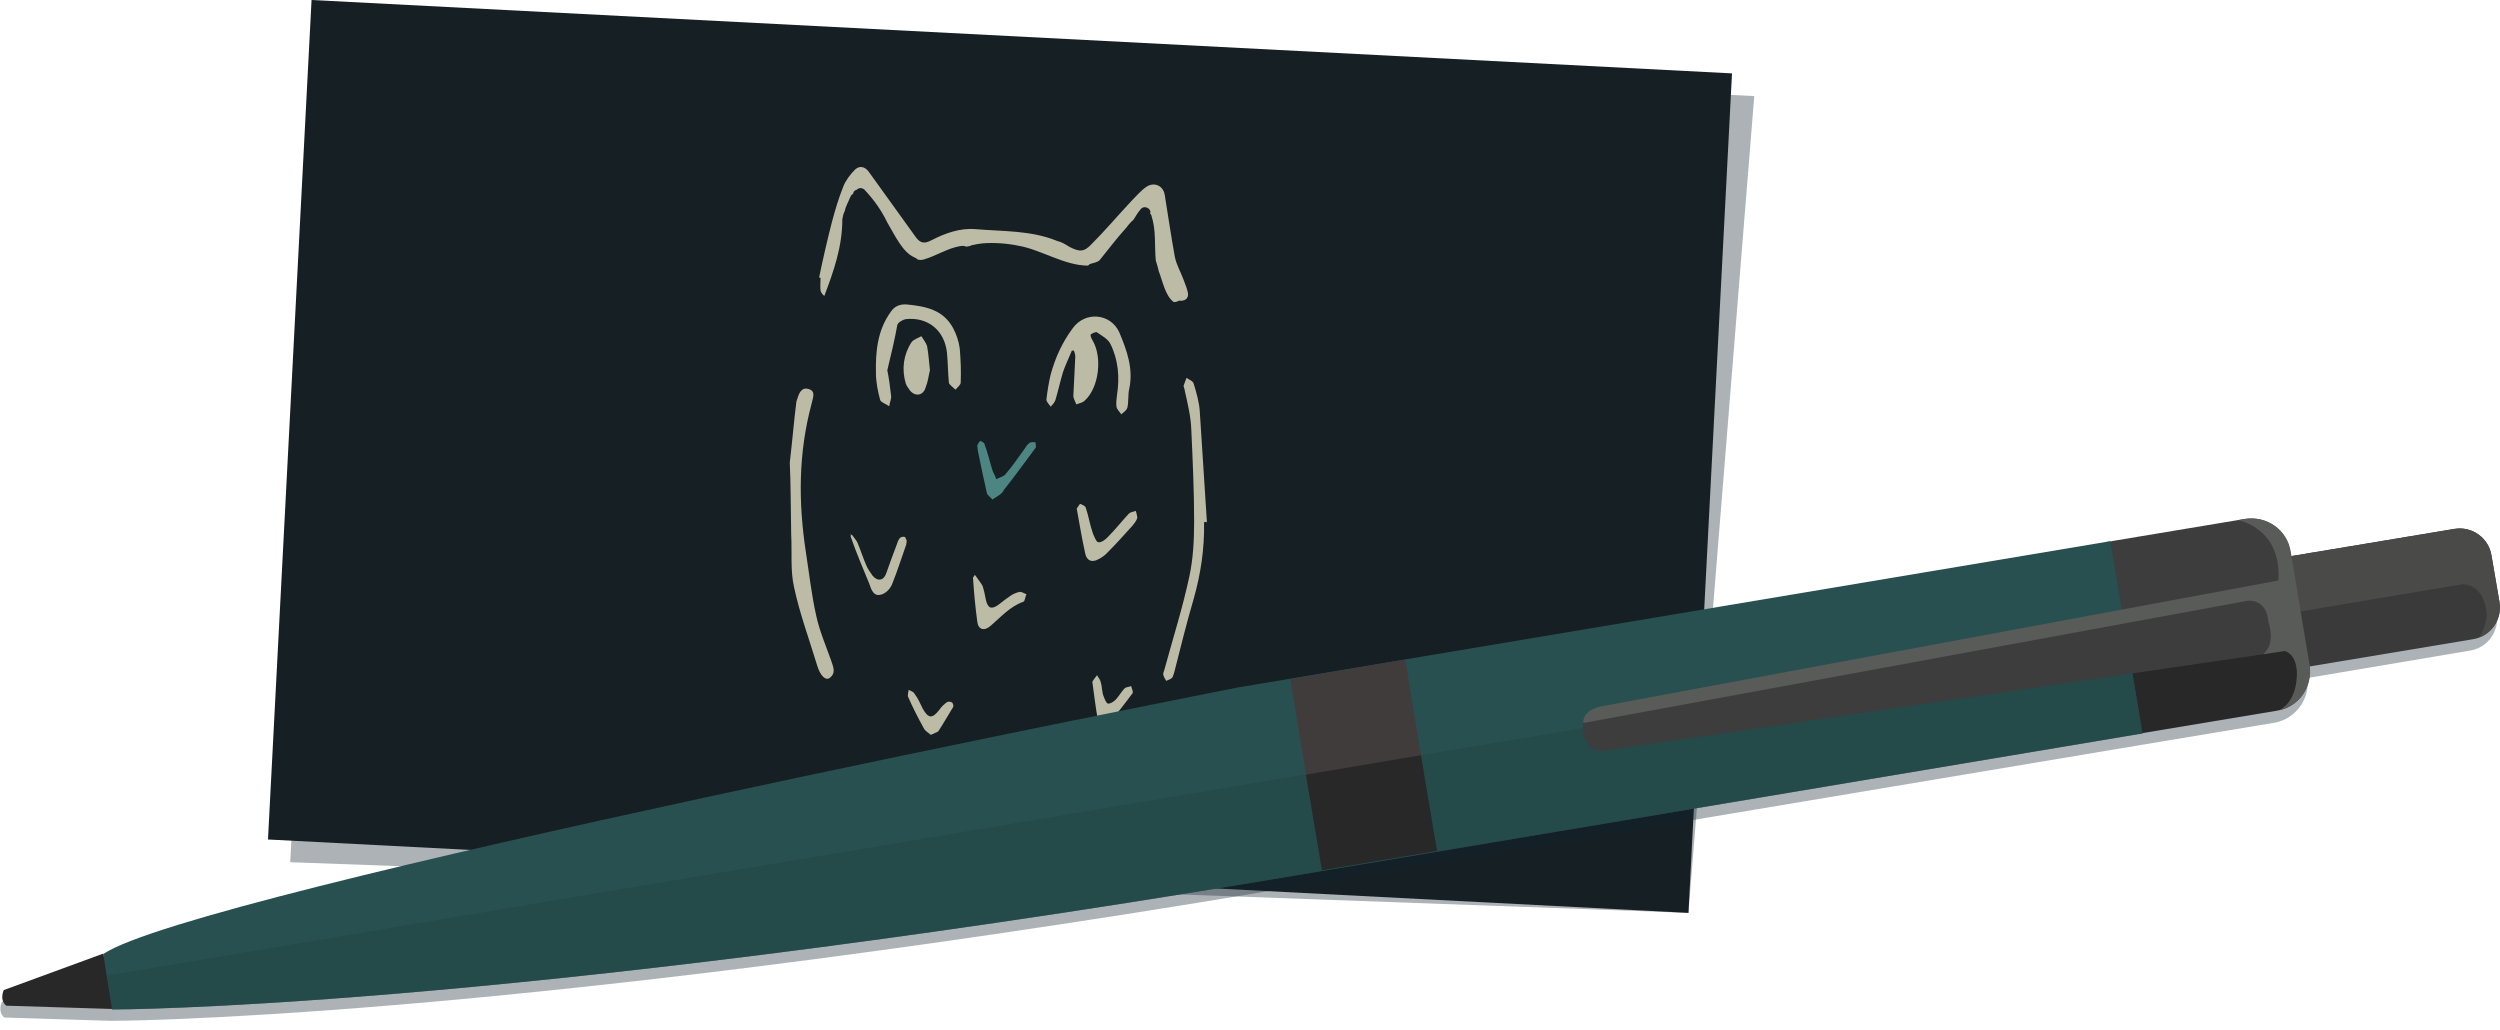
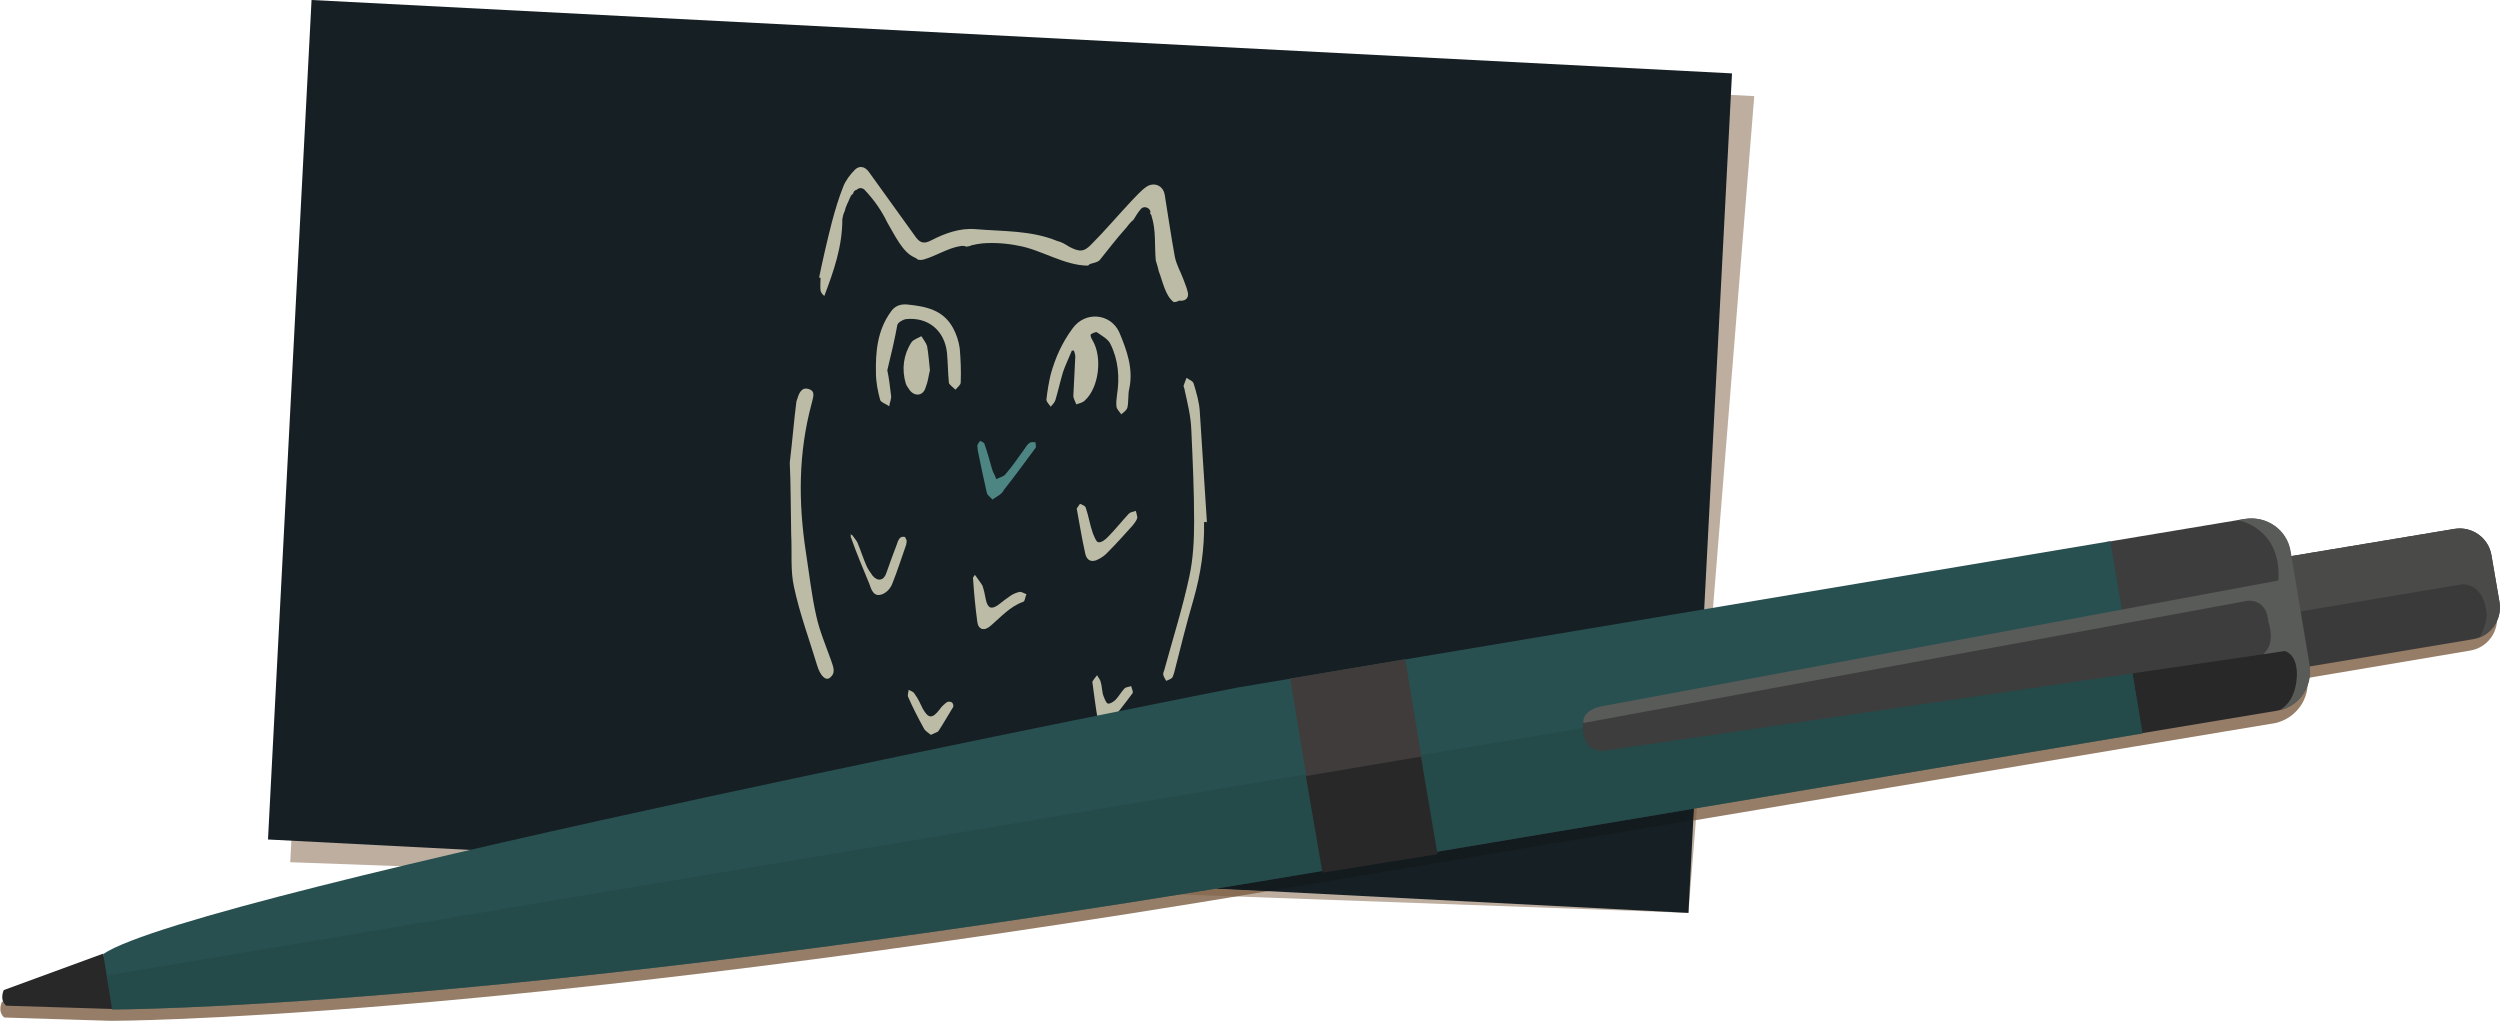
<svg xmlns="http://www.w3.org/2000/svg" xmlns:xlink="http://www.w3.org/1999/xlink" version="1.1" id="Layer_1" x="0px" y="0px" viewBox="0 0 528 217.5" style="enable-background:new 0 0 528 217.5;" xml:space="preserve">
  <style type="text/css">
- 	.st0{opacity:0.35;fill:#10232D;enable-background:new    ;}
+ 	.st0{opacity:0.5;fill:#7B5D41;enable-background:new    ;}
	.st1{fill:#161F23;}
	.st2{opacity:0.76;}
	.st3{fill:#EFECD0;}
	.st4{fill:#5EA5A2;}
- 	.st5{fill:#3A3A3A;}
- 	.st6{clip-path:url(#SVGID_2_);fill:#4A4A48;}
- 	.st7{fill:#282828;}
- 	.st8{fill:#3D3D3D;}
- 	.st9{fill:#285051;}
- 	.st10{opacity:0.5;}
- 	.st11{clip-path:url(#SVGID_4_);fill:#224444;}
- 	.st12{fill:#403C3B;}
- 	.st13{clip-path:url(#SVGID_6_);fill:#3D3D3D;}
- 	.st14{clip-path:url(#SVGID_8_);fill:#595B58;}
+ 	.st5{opacity:0.8;fill:#7B5D41;enable-background:new    ;}
+ 	.st6{fill:#131B1E;}
+ 	.st7{fill:#3A3A3A;}
+ 	.st8{clip-path:url(#SVGID_2_);fill:#4A4A48;}
+ 	.st9{fill:#282828;}
+ 	.st10{fill:#3D3D3D;}
+ 	.st11{fill:#285051;}
+ 	.st12{opacity:0.5;}
+ 	.st13{clip-path:url(#SVGID_4_);fill:#224444;}
+ 	.st14{fill:#403C3B;}
+ 	.st15{clip-path:url(#SVGID_6_);fill:#3D3D3D;}
+ 	.st16{clip-path:url(#SVGID_8_);fill:#595B58;}
</style>
  <g id="bc">
    <path class="st0" d="M70.5,4.8l300,15.5l-13.9,172.5L61.3,182.1L70.5,4.8z" />
    <path class="st1" d="M65.8,0l300,15.5l-9.2,177.3l-300-15.5L65.8,0z" />
    <g id="owl_1_" class="st2">
      <path class="st3" d="M250.8,61.5c-0.2-0.9-0.6-1.7-0.9-2.6c-0.6-1.6-1.5-3.1-1.8-4.8c-0.8-4.4-1.4-8.6-2.1-12.9    c-0.3-2-2.2-2.8-3.8-1.8c-1.2,0.8-2.2,2-3.2,3c-2.9,3.1-5.6,6.3-8.5,9.2c-1.6,1.7-2.6,1.6-4.7,0.5c-0.8-0.5-1.6-1-2.5-1.2    c-5.6-2.3-11.5-2-17.2-2.5c-3.4-0.3-6.6,0.9-9.5,2.4c-1.2,0.6-2.1,0.7-3.1-0.6c-3.3-4.6-6.7-9.3-10-13.9c-0.8-1.1-1.9-1.4-2.9-0.5    c-1,1-2,2.3-2.5,3.6c-1,2.5-1.7,4.9-2.4,7.5c-1,3.9-1.9,7.8-2.7,11.7l0.3,0.1c0,0.8-0.1,1.8,0,2.7c0.1,0.4,0.5,0.9,0.8,1.1    c2-5.3,3.8-10.4,3.8-16.2c0.1-0.6,0.2-1.1,0.5-1.7c0.2-1,0.7-1.8,1.1-2.8l0.1-0.2c0.1-0.3,0.3-0.5,0.6-0.7v-0.1    c0.1-0.4,0.3-0.6,0.7-0.7c0.3-0.3,0.8-0.5,1.2-0.3c0.2,0.1,0.4,0.1,0.5,0.3c2,2.1,3.6,4.4,4.8,6.9c1.6,2.7,3.2,6.2,5.6,7.3    c0.3,0.1,0.6,0.3,0.8,0.5c0.2,0.1,0.6,0.1,0.8,0.1c0.1-0.1,0.4,0,0.5-0.1c2.5-0.7,5.1-2.4,7.6-2.8c0.5-0.1,1-0.1,1.4,0.1    c0.4-0.1,0.8-0.1,1.1-0.3c0.8-0.2,1.5-0.3,2.3-0.4c2.5-0.2,5.2,0,7.6,0.5c4.7,0.8,9.7,4.2,14.7,4.2c0.2-0.2,0.4-0.4,0.6-0.4    c0.7-0.2,1.3-0.3,1.8-0.7c1.8-2.2,3.5-4.5,5.4-6.6c0-0.1,0.1-0.1,0.2-0.2c0.5-0.7,1-1.3,1.6-1.8c0.5-0.8,0.9-1.5,1.5-2.2    c0.8-1,2.4-0.1,2,0.9c0.1,0.1,0.3,0.3,0.3,0.5c1,3.1,0.6,6.2,0.9,9.4c0.2,0.8,0.5,1.5,0.6,2.2c0.9,2.3,1.4,5.3,3.2,6.6    c0.4,0,0.8-0.1,1.1-0.3C250.6,63.7,251.2,62.7,250.8,61.5L250.8,61.5z M166.8,97.7c0.6-5.1,0.9-9,1.4-12.9l0.1-0.3    c0.4-1.3,0.9-2.9,2.6-2.3c1.5,0.5,0.7,2,0.5,3.1c-2.8,10.4-2.8,20.8-1.2,31.3c0.7,4.5,1.2,9.1,2.2,13.5c0.7,3.2,2,6.2,3.1,9.3    c0.4,1.3,1.2,2.7-0.3,3.8c-0.9,0.6-2-0.6-2.6-2.6c-1.7-5.6-3.7-11-4.9-16.6c-0.8-3.5-0.4-7.3-0.6-11.1    C167,107.3,167,101.8,166.8,97.7z M226.4,74c-0.6,1.5-1.4,3.1-1.9,4.6c-0.6,2-1,3.9-1.6,5.9c-0.2,0.6-0.6,0.9-1,1.4    c-0.3-0.5-0.9-1-0.9-1.5c0.2-1.8,0.5-3.6,0.9-5.3c1-3.6,2.4-6.7,4.6-9.7c2.7-3.8,8.1-3.2,9.9,0.8c1.6,3.8,3,7.7,2.1,11.9    c-0.3,1.2-0.1,2.7-0.4,4c-0.2,0.6-0.8,1-1.3,1.4c-0.3-0.5-0.9-1-1-1.6c-0.1-0.8,0-1.6,0.1-2.4c0.6-3.8,0.3-7.5-1.4-10.9    c-0.5-1-1.8-1.7-2.8-2.4c-0.2-0.2-1,0.2-1.3,0.4c-0.2,0.2,0.1,0.9,0.3,1.2c2.2,3.6,1.4,10.1-1.6,12.8c-0.5,0.5-1.3,0.6-1.8,0.8    c-0.2-0.7-0.7-1.3-0.6-2c0.1-2.6,0.3-5.3,0.4-8.1c0-0.5-0.2-0.9-0.3-1.3C226.7,74.1,226.5,74.1,226.4,74L226.4,74z M254.3,110.3    c0.1,5.6-0.7,10.9-2.2,16.2c-1.5,5.1-2.8,10.4-4.1,15.5c-0.1,0.4-0.3,0.9-0.4,1.1c-0.4,0.4-0.9,0.5-1.3,0.7    c-0.2-0.4-0.5-0.8-0.6-1.2s0.1-0.8,0.2-1.1c1.8-6.6,3.9-13.2,5.3-19.8c0.8-3.7,1-7.7,1-11.5c0-6.5-0.3-13-0.6-19.5    c-0.1-2.8-0.8-5.6-1.4-8.3c0-0.4-0.3-0.7-0.2-1c0.2-0.6,0.4-1.1,0.6-1.6c0.5,0.4,1.3,0.6,1.5,1.2c0.6,2,1.2,4,1.3,6    c0.5,7.8,1,15.5,1.5,23.3C254.6,110.2,254.5,110.2,254.3,110.3L254.3,110.3z M187.4,78.2c0.3,1.4,0.6,3.5,0.8,5.4    c0.1,0.6-0.3,1.4-0.4,2.2c-0.7-0.5-1.7-0.8-1.9-1.3c-0.5-1.8-0.9-3.8-0.9-5.7c-0.1-4.5,0.3-9,3.1-12.9c0.8-1.2,1.9-1.7,3.4-1.6    c4,0.4,7.7,1.1,9.8,5c0.7,1.3,1.2,2.8,1.4,4.3c0.2,2.4,0.3,4.8,0.2,7.2c0,0.5-0.7,1-1.1,1.5c-0.5-0.5-1.3-1-1.4-1.5    c-0.2-2.1-0.2-4.2-0.4-6.3c-0.5-4.7-4-7.6-8.7-7.1c-0.6,0.1-1.7,0.7-1.8,1.3C189,71.5,188.3,74.5,187.4,78.2z M227.4,107.4    c0.2-0.3,0.5-0.7,0.7-1c0.4,0.2,1.1,0.4,1.2,0.8c0.6,1.7,0.9,3.7,1.5,5.4c0.3,0.7,0.7,1.8,1.1,1.9c0.6,0.2,1.5-0.5,2-1    c1.6-1.6,3-3.4,4.5-5c0.4-0.4,1-0.4,1.5-0.6c0.1,0.5,0.3,1.1,0.3,1.5c-0.2,0.6-0.6,1.1-1,1.6c-1.8,2-3.6,4-5.5,5.9    c-0.5,0.5-1.1,0.9-1.7,1.2c-1.4,0.8-2.5,0.3-2.8-1.2C228.5,113.8,228,110.6,227.4,107.4z" />
      <path class="st3" d="M196.4,78.2c-0.3,1.2-0.4,2.4-0.9,3.6c-0.5,1.8-2.2,2-3.3,0.7c-0.3-0.5-0.7-0.9-0.9-1.5    c-0.9-3-0.5-6.1,1.2-8.7c0.4-0.6,1.4-0.9,2.1-1.3c0.4,0.7,1,1.4,1.2,2.1C196.1,74.7,196.2,76.4,196.4,78.2L196.4,78.2z" />
      <path class="st4" d="M209.6,105.5c-0.5-0.6-1.2-1-1.2-1.5c-0.7-3-1.3-6-1.9-8.9c0-0.4-0.1-0.8-0.1-1c0.1-0.3,0.3-0.6,0.6-1    c0.3,0.2,0.9,0.4,0.9,0.6c0.6,1.7,1.1,3.5,1.6,5.3c0.2,0.8,0.7,1.4,0.9,2.2c0.7-0.4,1.6-0.5,2-1.1c1.5-1.7,2.8-3.7,4.2-5.6    c0.2-0.4,0.6-0.8,0.9-1c0.3-0.2,0.9-0.1,1.2-0.1c0,0.5,0.2,1,0,1.2c-2.3,3.1-4.4,6-6.7,8.9C211.6,104.4,210.6,104.8,209.6,105.5    L209.6,105.5z" />
      <path class="st3" d="M205.9,121.4c0.6,0.9,1.2,1.6,1.6,2.3c0.3,0.9,0.5,1.8,0.7,2.9c0.4,1.9,1.2,2.2,2.7,1.1    c0.9-0.7,1.8-1.4,2.7-2c0.5-0.3,1.2-0.6,1.8-0.7c0.5,0,1,0.4,1.4,0.5c-0.3,0.5-0.3,1.5-0.7,1.6c-2.8,1-4.7,3.2-6.8,5    c-1.4,1.3-2.7,0.9-2.9-0.8c-0.4-3-0.7-6.1-0.9-9.2C205.4,122.1,205.5,122,205.9,121.4z M179.9,112.9c0.4,0.6,0.9,1.1,1.2,1.7    c0.7,1.7,1.2,3.3,1.9,4.9c0.3,0.7,0.8,1.4,1.3,2.1c1.1,1.3,2.4,1,2.9-0.6c0.7-2,1.4-3.9,2.2-6c0.1-0.4,0.3-0.9,0.6-1.3    c0.2-0.3,0.7-0.4,1.1-0.3c0.1,0,0.3,0.6,0.4,0.8c0,0.3-0.1,0.6-0.1,0.8c-1,2.8-1.9,5.7-3,8.4c-0.4,1-1.4,2-2.4,2.2    c-1.5,0.4-2-1.1-2.4-2.3c-1.3-3.2-2.7-6.4-3.8-9.6c-0.2-0.3-0.1-0.6-0.1-1C179.5,113.1,179.7,113.1,179.9,112.9L179.9,112.9z     M230.7,144c0.2-0.4,0.6-0.9,1-1.4c0.3,0.6,0.7,0.9,0.8,1.6c0.3,0.9,0.2,2,0.6,2.9c0.2,0.5,0.5,1.4,0.9,1.5s1.2-0.4,1.6-0.8    c0.7-0.7,1.2-1.7,1.9-2.4c0.3-0.3,0.9-0.3,1.4-0.5c0.1,0.5,0.5,1.2,0.3,1.5c-1.7,2.3-3.4,4.5-5.2,6.5c-0.7,0.9-1.8,0.4-2.1-0.7    C231.4,149.5,231.1,146.9,230.7,144L230.7,144z M196.6,155.2c-0.6-0.5-1.2-0.8-1.5-1.4c-1.2-2.2-2.3-4.3-3.3-6.6    c-0.2-0.4,0.1-1.1,0.1-1.5c0.4,0.2,1.1,0.4,1.3,0.9c0.7,0.9,1.2,2.1,1.7,3.1c1.2,2.1,2,2.1,3.5,0.2c0.4-0.6,1-1.2,1.6-1.6    c0.3-0.2,0.9-0.1,1.1,0.1c0.2,0.2,0.4,0.8,0.1,1.1c-1,1.6-2,3.4-3,4.9C198.1,154.6,197.4,154.8,196.6,155.2L196.6,155.2z" />
    </g>
  </g>
  <g id="pen_2_">
-     <path class="st0" d="M487.3,143.2l34.4-5.8c3.7-0.6,6.2-4.1,5.6-7.8l-1.7-9.9c-0.6-3.7-4.1-6.2-7.8-5.6l-34.4,5.8l-0.1-1.1   c-0.7-4.6-5-7.6-9.6-6.9l-28.4,4.7l-184.3,31c0,0-220.7,43.3-239.6,56.3l-21,7.7c0,0-1,2,0.5,3.3c0,0,22.6,0.7,22.5,0.7   c0,0,80.1,0.1,244.5-27.4l183.3-30.7l29.4-4.9C484.9,151.7,487.9,147.6,487.3,143.2z" />
-     <path class="st5" d="M482.4,117.7l36-6c3.7-0.6,7.2,1.9,7.8,5.6l1.7,9.9c0.6,3.7-1.9,7.2-5.6,7.8l-36,6L482.4,117.7z" />
-     <g>
-       <g>
-         <g>
-           <defs>
-             <path id="SVGID_1_" d="M482.4,117.7l36-6c3.7-0.6,7.2,1.9,7.8,5.6l1.7,9.9c0.6,3.7-1.9,7.2-5.6,7.8l-36,6L482.4,117.7z" />
-           </defs>
-           <clipPath id="SVGID_2_">
-             <use xlink:href="#SVGID_1_" style="overflow:visible;" />
-           </clipPath>
-           <path class="st6" d="M484.3,129.4l35.7-6c0,0,4.8-0.4,5.2,6.6c0,0-0.2,2.4-1.5,4.6l5.2-1.4l-2.6-20.1l-4.5-2l-3.4,0.5l-36,6      C482.4,117.7,484.3,129.4,484.3,129.4z" />
-         </g>
-       </g>
-     </g>
-     <path class="st7" d="M21.8,201.4l-21,7.7c0,0-1,2,0.5,3.3c0,0,22.6,0.7,22.5,0.7l0.2-3.6L21.8,201.4z" />
-     <path class="st8" d="M448,134.1l-1.1-6.5l-2.2-13.1l29.4-4.9c4.6-0.7,8.8,2.3,9.6,6.9l2,12.1C485.7,128.5,448,134.1,448,134.1z" />
-     <path class="st7" d="M485.7,128.4l2,12.1c0.7,4.6-2.2,8.8-6.8,9.6l-29.4,4.9l-3.5-20.9C448,134.1,485.7,128.4,485.7,128.4z" />
-     <path class="st9" d="M445.7,114.3l-184.3,30.9c0,0-220.7,43.3-239.6,56.3l1.9,11.7c0,0,80.1,0.1,244.5-27.4l184.3-30.9L445.7,114.3   z" />
-     <g class="st10">
-       <g>
-         <g>
-           <g>
-             <defs>
-               <path id="SVGID_3_" d="M445.7,114.3l-184.3,30.9c0,0-220.7,43.3-239.6,56.3l1.9,11.7c0,0,80.1,0.1,244.5-27.4l184.3-30.9        L445.7,114.3z" />
-             </defs>
-             <clipPath id="SVGID_4_">
-               <use xlink:href="#SVGID_3_" style="overflow:visible;" />
-             </clipPath>
-             <path class="st11" d="M449.1,134.5L17.8,206.8l2.7,16L251,196.1l202.7-34L449.1,134.5z" />
-           </g>
-         </g>
-       </g>
-     </g>
-     <path class="st12" d="M272.5,143.4l24.3-4.1l3.7,22.5l-24.3,4.1L272.5,143.4z" />
-     <path class="st7" d="M275.8,163.6l24.3-4.1l3.4,20.2l-24.3,4.1L275.8,163.6z" />
+     <path class="st5" d="M487.3,143.2l34.4-5.8c3.7-0.6,6.2-4.1,5.6-7.8l-1.7-9.9c-0.6-3.7-4.1-6.2-7.8-5.6l-34.4,5.8l-0.1-1.1   c-0.7-4.6-5-7.6-9.6-6.9l-28.4,4.7l-184.3,31c0,0-220.7,43.3-239.6,56.3l-21,7.7c0,0-1,2,0.5,3.3c0,0,22.6,0.7,22.5,0.7   c0,0,80.1,0.1,244.5-27.4l-10.9-0.5l-0.1-0.4l100.9-17.4l-0.2,3.4l93.6-15.7l29.4-4.9C484.9,151.7,487.9,147.6,487.3,143.2z" />
+     <polygon class="st6" points="267.9,188.2 357.6,173.2 357.9,168.1 257.4,186.4 257,187.7  " />
+     <path class="st7" d="M482.4,117.7l36-6c3.7-0.6,7.2,1.9,7.8,5.6l1.7,9.9c0.6,3.7-1.9,7.2-5.6,7.8l-36,6L482.4,117.7z" />
    <g>
      <g>
        <g>
          <g>
            <defs>
-               <path id="SVGID_5_" d="M452.5,154.8l28.4-4.7c4.6-0.7,7.6-5,6.9-9.6l-4-24c-0.7-4.6-5-7.6-9.6-6.9l-28.4,4.7l-0.9,0.1        l-183.4,30.7c0,0-220.7,43.3-239.6,56.3l0.7,4.6l-4.8,0.8l2.7,16L251,196.1l202.8-33.9L452.5,154.8L452.5,154.8z" />
+               <path id="SVGID_1_" d="M482.4,117.7l36-6c3.7-0.6,7.2,1.9,7.8,5.6l1.7,9.9c0.6,3.7-1.9,7.2-5.6,7.8l-36,6L482.4,117.7z" />
            </defs>
-             <clipPath id="SVGID_6_">
-               <use xlink:href="#SVGID_5_" style="overflow:visible;" />
+             <clipPath id="SVGID_2_">
+               <use xlink:href="#SVGID_1_" style="overflow:visible;" />
            </clipPath>
-             <path class="st13" d="M334.3,152.7c0,0-0.7,6.6,4.9,5.8l138.6-20.3l4-3.1l-3.2-9.8l-142.4,26.2L334.3,152.7z" />
+             <path class="st8" d="M484.3,129.4l35.7-6c0,0,4.8-0.4,5.2,6.6c0,0-0.2,2.4-1.5,4.6l5.2-1.4l-2.6-20.1l-4.5-2l-3.4,0.5l-36,6       C482.4,117.7,484.3,129.4,484.3,129.4z" />
+           </g>
+         </g>
+       </g>
+     </g>
+     <path class="st9" d="M21.8,201.4l-21,7.7c0,0-1,2,0.5,3.3c0,0,22.6,0.7,22.5,0.7l0.2-3.6L21.8,201.4z" />
+     <path class="st10" d="M448,134.1l-1.1-6.5l-2.2-13.1l29.4-4.9c4.6-0.7,8.8,2.3,9.6,6.9l2,12.1C485.7,128.5,448,134.1,448,134.1z" />
+     <path class="st9" d="M485.7,128.4l2,12.1c0.7,4.6-2.2,8.8-6.8,9.6l-29.4,4.9l-3.5-20.9C448,134.1,485.7,128.4,485.7,128.4z" />
+     <path class="st11" d="M445.7,114.3l-184.3,30.9c0,0-220.7,43.3-239.6,56.3l1.9,11.7c0,0,80.1,0.1,244.5-27.4l184.3-30.9   L445.7,114.3z" />
+     <g class="st12">
+       <g>
+         <g>
+           <g>
+             <g>
+               <defs>
+                 <path id="SVGID_3_" d="M445.7,114.3l-184.3,30.9c0,0-220.7,43.3-239.6,56.3l1.9,11.7c0,0,80.1,0.1,244.5-27.4l184.3-30.9         L445.7,114.3z" />
+               </defs>
+               <clipPath id="SVGID_4_">
+                 <use xlink:href="#SVGID_3_" style="overflow:visible;" />
+               </clipPath>
+               <path class="st13" d="M449.1,134.5L17.8,206.8l2.7,16L251,196.1l202.7-34L449.1,134.5z" />
+             </g>
+           </g>
+         </g>
+       </g>
+     </g>
+     <path class="st14" d="M272.5,143.3l24.3-4.1l3.7,22.5l-24.3,4.1L272.5,143.3z" />
+     <path class="st9" d="M275.8,163.9l24.3-4.1l3.5,20.6l-24.3,3.9L275.8,163.9z" />
+     <g>
+       <g>
+         <g>
+           <g>
+             <g>
+               <defs>
+                 <path id="SVGID_5_" d="M452.5,154.8l28.4-4.7c4.6-0.7,7.6-5,6.9-9.6l-4-24c-0.7-4.6-5-7.6-9.6-6.9l-28.4,4.7l-0.9,0.1         l-183.4,30.7c0,0-220.7,43.3-239.6,56.3l0.7,4.6l-4.8,0.8l2.7,16L251,196.1l202.8-33.9L452.5,154.8L452.5,154.8z" />
+               </defs>
+               <clipPath id="SVGID_6_">
+                 <use xlink:href="#SVGID_5_" style="overflow:visible;" />
+               </clipPath>
+               <path class="st15" d="M334.3,152.7c0,0-0.7,6.6,4.9,5.8l138.6-20.3l4-3.1l-3.2-9.8l-142.4,26.2L334.3,152.7z" />
+             </g>
          </g>
        </g>
      </g>
      <g>
        <g>
          <g>
-             <defs>
-               <path id="SVGID_7_" d="M452.5,154.8l28.4-4.7c4.6-0.7,7.6-5,6.9-9.6l-4-24c-0.7-4.6-5-7.6-9.6-6.9l-28.4,4.7l-0.9,0.1        l-183.4,30.7c0,0-220.7,43.3-239.6,56.3l0.7,4.6l-4.8,0.8l2.7,16L251,196.1l202.8-33.9L452.5,154.8L452.5,154.8z" />
-             </defs>
-             <clipPath id="SVGID_8_">
-               <use xlink:href="#SVGID_7_" style="overflow:visible;" />
-             </clipPath>
-             <path class="st14" d="M472.4,109.8c0,0,9.5,1.4,8.8,12.8l-143.1,26.6c0,0-3.9,0.7-3.7,3.5l140.2-25.8c0,0,4.1-0.7,4.5,4.5       c0,0,1.7,4.6-1.2,6.8l4.6-0.7c0,0,2.4,0.4,2.6,4.4c0,0,0.4,6.1-3.9,8.2l9.3-1.5l-6.8-40.5L472.4,109.8z" />
+             <g>
+               <defs>
+                 <path id="SVGID_7_" d="M452.5,154.8l28.4-4.7c4.6-0.7,7.6-5,6.9-9.6l-4-24c-0.7-4.6-5-7.6-9.6-6.9l-28.4,4.7l-0.9,0.1         l-183.4,30.7c0,0-220.7,43.3-239.6,56.3l0.7,4.6l-4.8,0.8l2.7,16L251,196.1l202.8-33.9L452.5,154.8L452.5,154.8z" />
+               </defs>
+               <clipPath id="SVGID_8_">
+                 <use xlink:href="#SVGID_7_" style="overflow:visible;" />
+               </clipPath>
+               <path class="st16" d="M472.4,109.8c0,0,9.5,1.4,8.8,12.8l-143.1,26.6c0,0-3.9,0.7-3.7,3.5l140.2-25.8c0,0,4.1-0.7,4.5,4.5        c0,0,1.7,4.6-1.2,6.8l4.6-0.7c0,0,2.4,0.4,2.6,4.4c0,0,0.4,6.1-3.9,8.2l9.3-1.5l-6.8-40.5L472.4,109.8z" />
+             </g>
          </g>
        </g>
      </g>
    </g>
  </g>
</svg>
